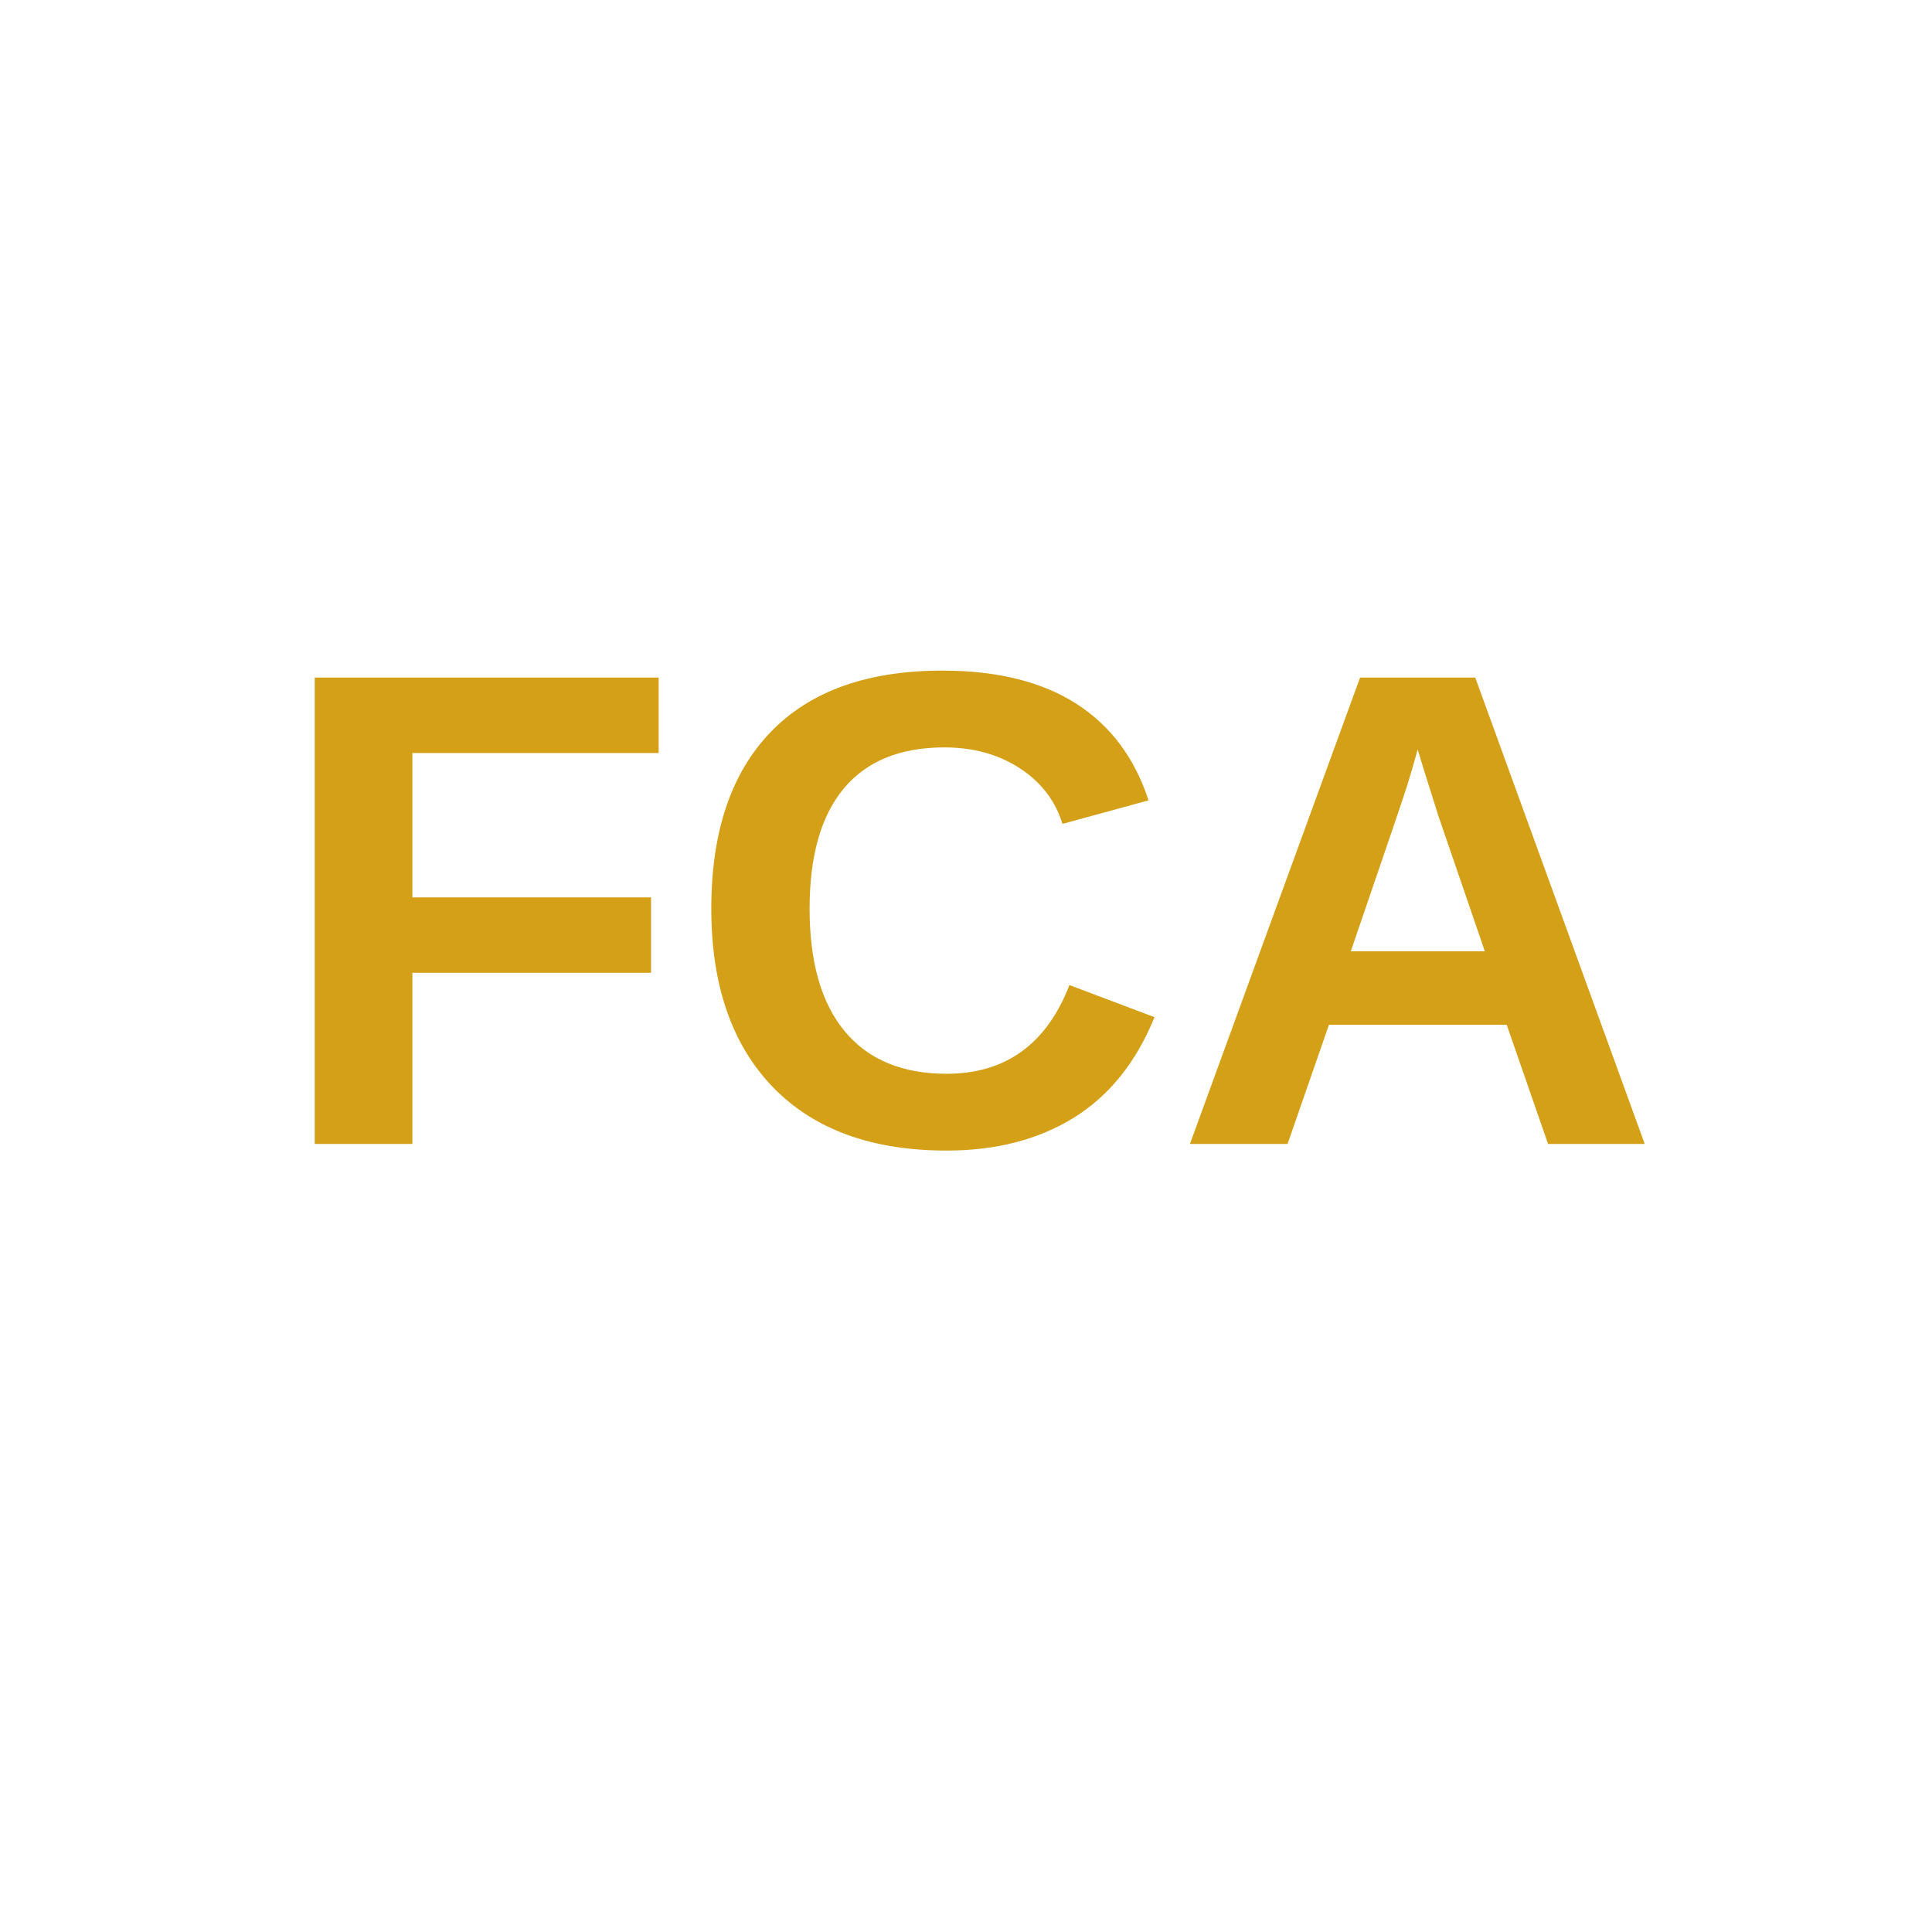
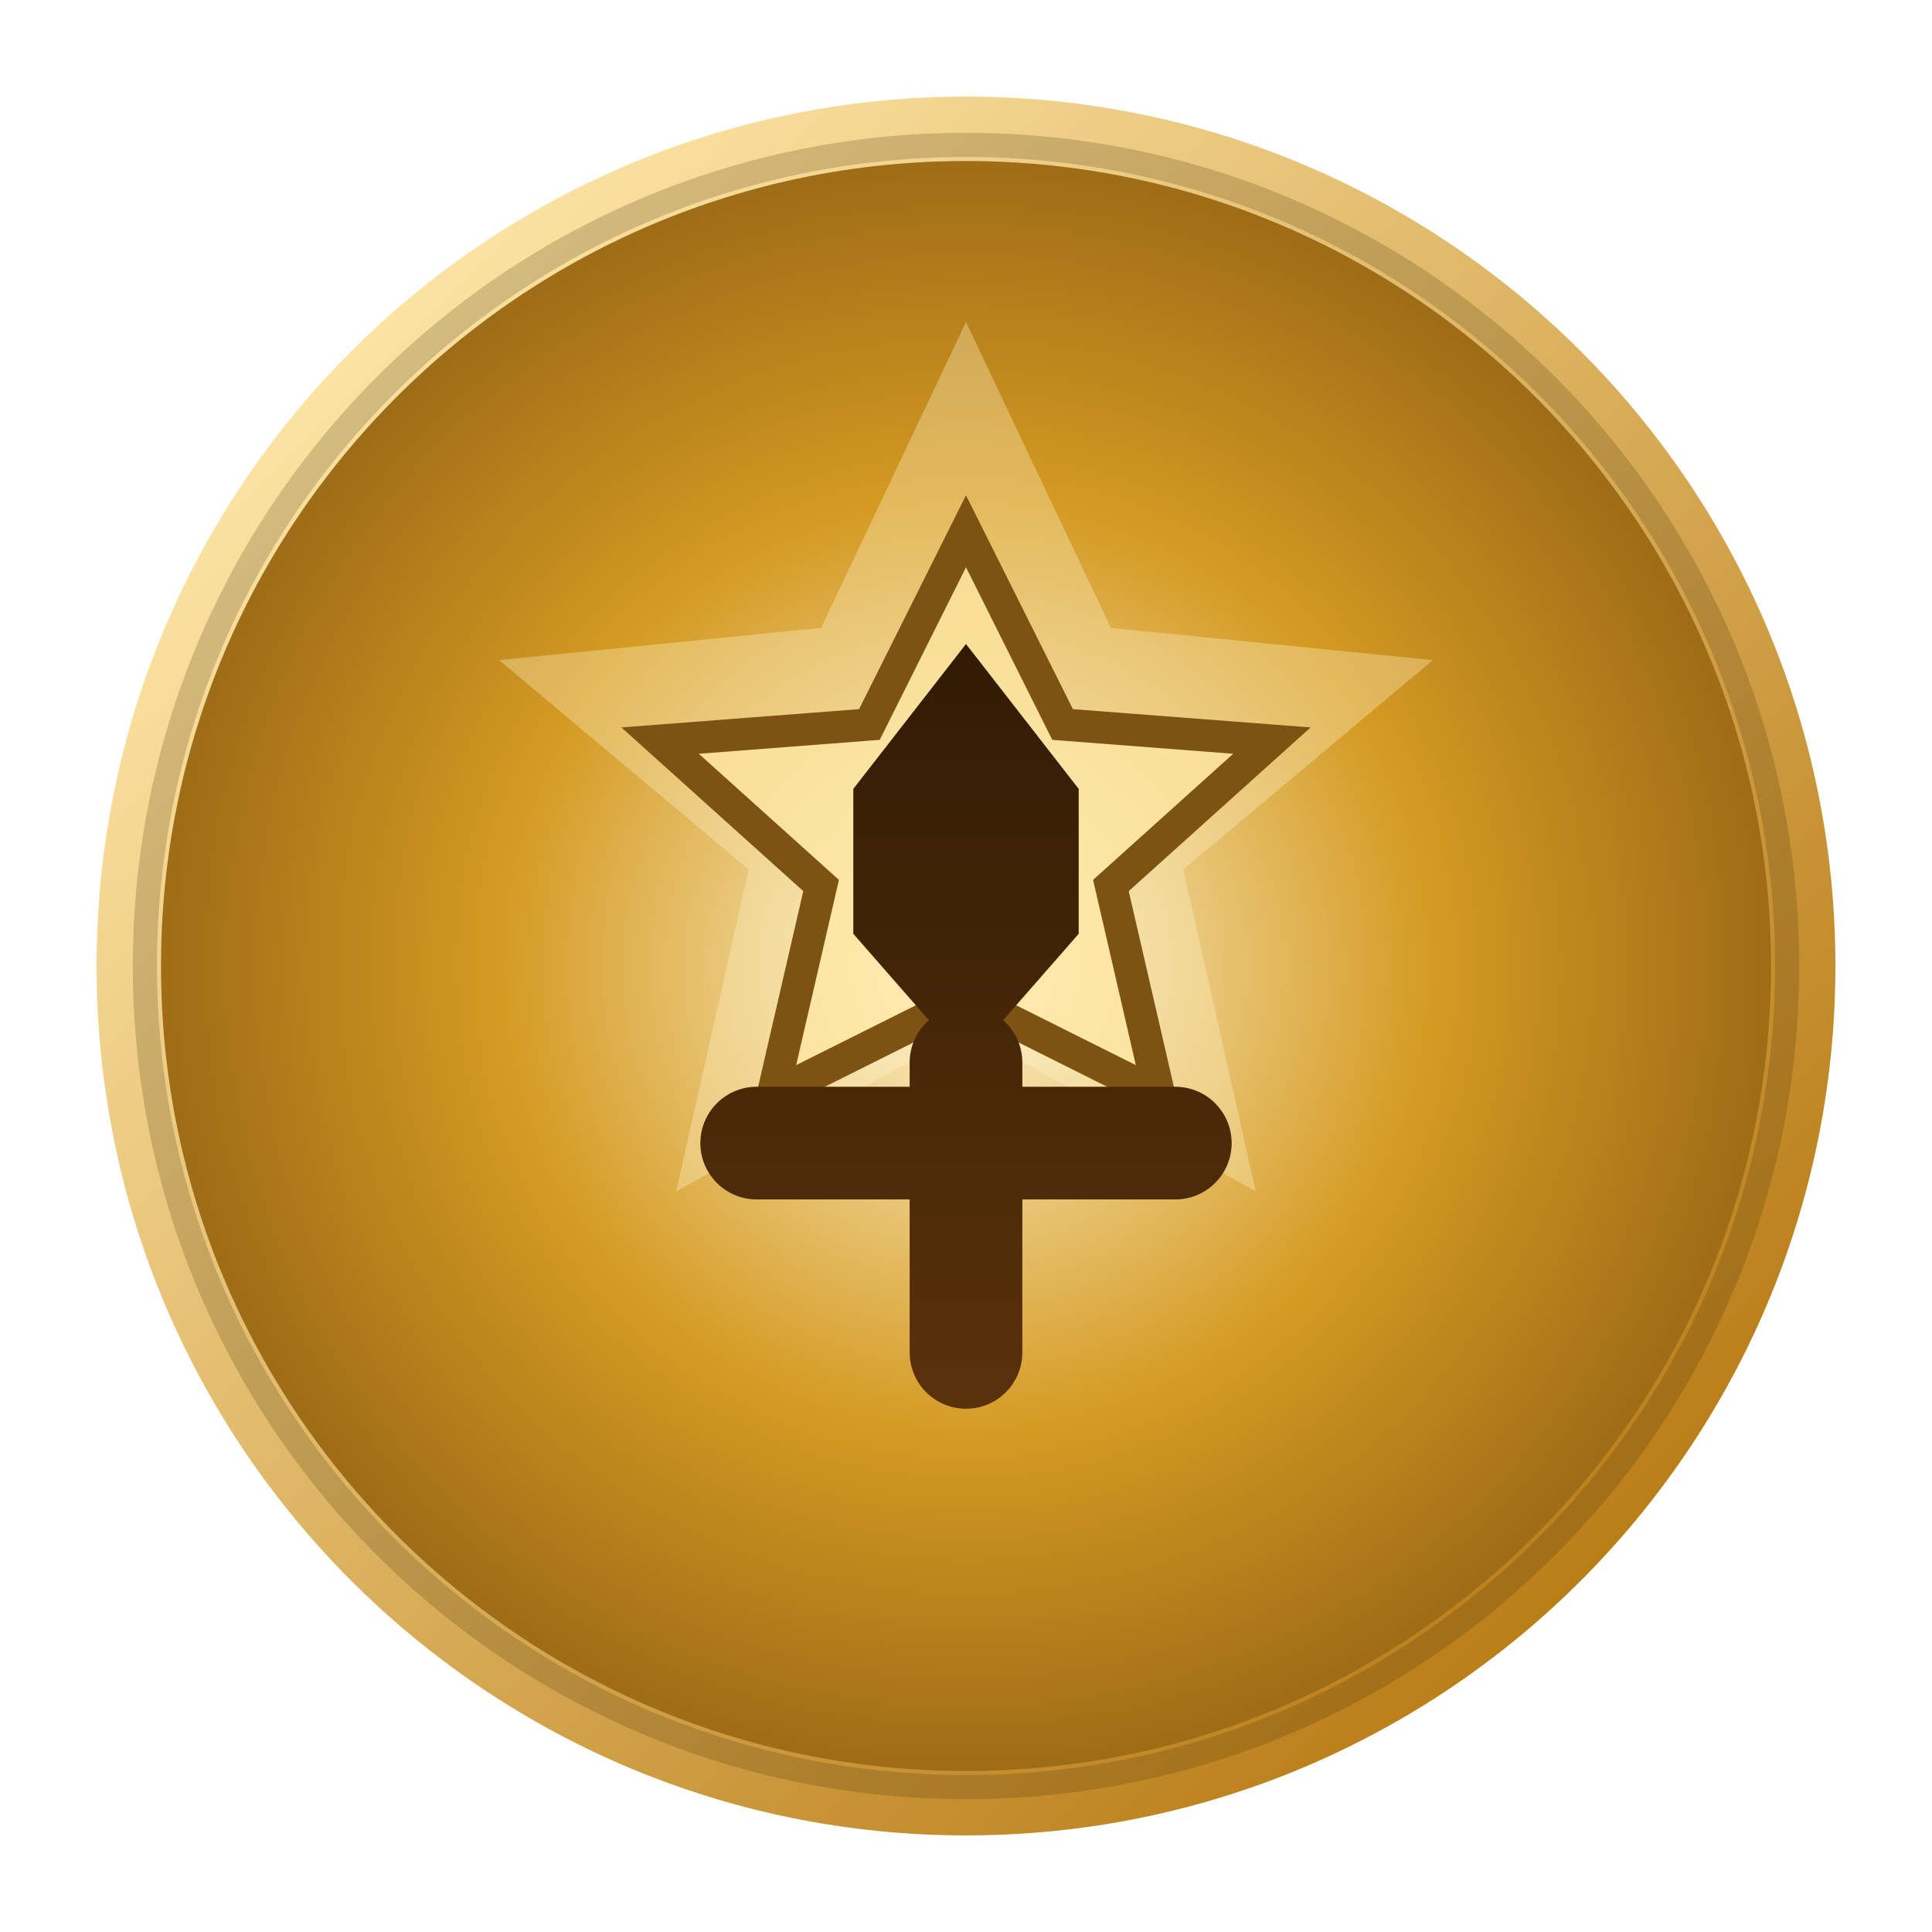
- <svg xmlns="http://www.w3.org/2000/svg" viewBox="0 0 456 456">
-   <text x="228" y="270" text-anchor="middle" font-family="Arial,sans-serif" font-size="160" font-weight="700" fill="#D4A017">FCA</text>
+ <svg xmlns="http://www.w3.org/2000/svg" width="1024" height="1024" viewBox="0 0 120 120" fill="none">
+   <defs>
+     <radialGradient id="auricruxCoreGlow" cx="0" cy="0" r="1" gradientUnits="userSpaceOnUse" gradientTransform="translate(60 60) rotate(90) scale(58)">
+       <stop stop-color="#FFF4D1" />
+       <stop offset="0.5" stop-color="#D49A22" />
+       <stop offset="1" stop-color="#8A5A12" />
+     </radialGradient>
+     <linearGradient id="auricruxEdge" x1="18" y1="18" x2="102" y2="102" gradientUnits="userSpaceOnUse">
+       <stop stop-color="#FFE8AA" />
+       <stop offset="1" stop-color="#B77912" />
+     </linearGradient>
+     <linearGradient id="auricruxCrux" x1="60" y1="34" x2="60" y2="88" gradientUnits="userSpaceOnUse">
+       <stop stop-color="#2C1803" />
+       <stop offset="1" stop-color="#5A320A" />
+     </linearGradient>
+   </defs>
+   <circle cx="60" cy="60" r="52" fill="url(#auricruxCoreGlow)" stroke="url(#auricruxEdge)" stroke-width="4" />
+   <path d="M60 20L69 39L89 41L73.5 54L78 74L60 64L42 74L46.5 54L31 41L51 39L60 20Z" fill="#FFF3C8" fill-opacity="0.35" />
+   <path d="M60 33L66 45L79 46L69 55L72 68L60 62L48 68L51 55L41 46L54 45L60 33Z" fill="#FFE9A4" fill-opacity="0.7" stroke="#7C5313" stroke-width="2" />
+   <path d="M60 40L67 49V58L60 66L53 58V49L60 40Z" fill="url(#auricruxCrux)" />
+   <path d="M60 66V84" stroke="url(#auricruxCrux)" stroke-width="7" stroke-linecap="round" />
+   <path d="M47 71H73" stroke="url(#auricruxCrux)" stroke-width="7" stroke-linecap="round" />
+   <circle cx="60" cy="60" r="51" stroke="#4B3208" stroke-opacity="0.22" stroke-width="1.5" />
</svg>
